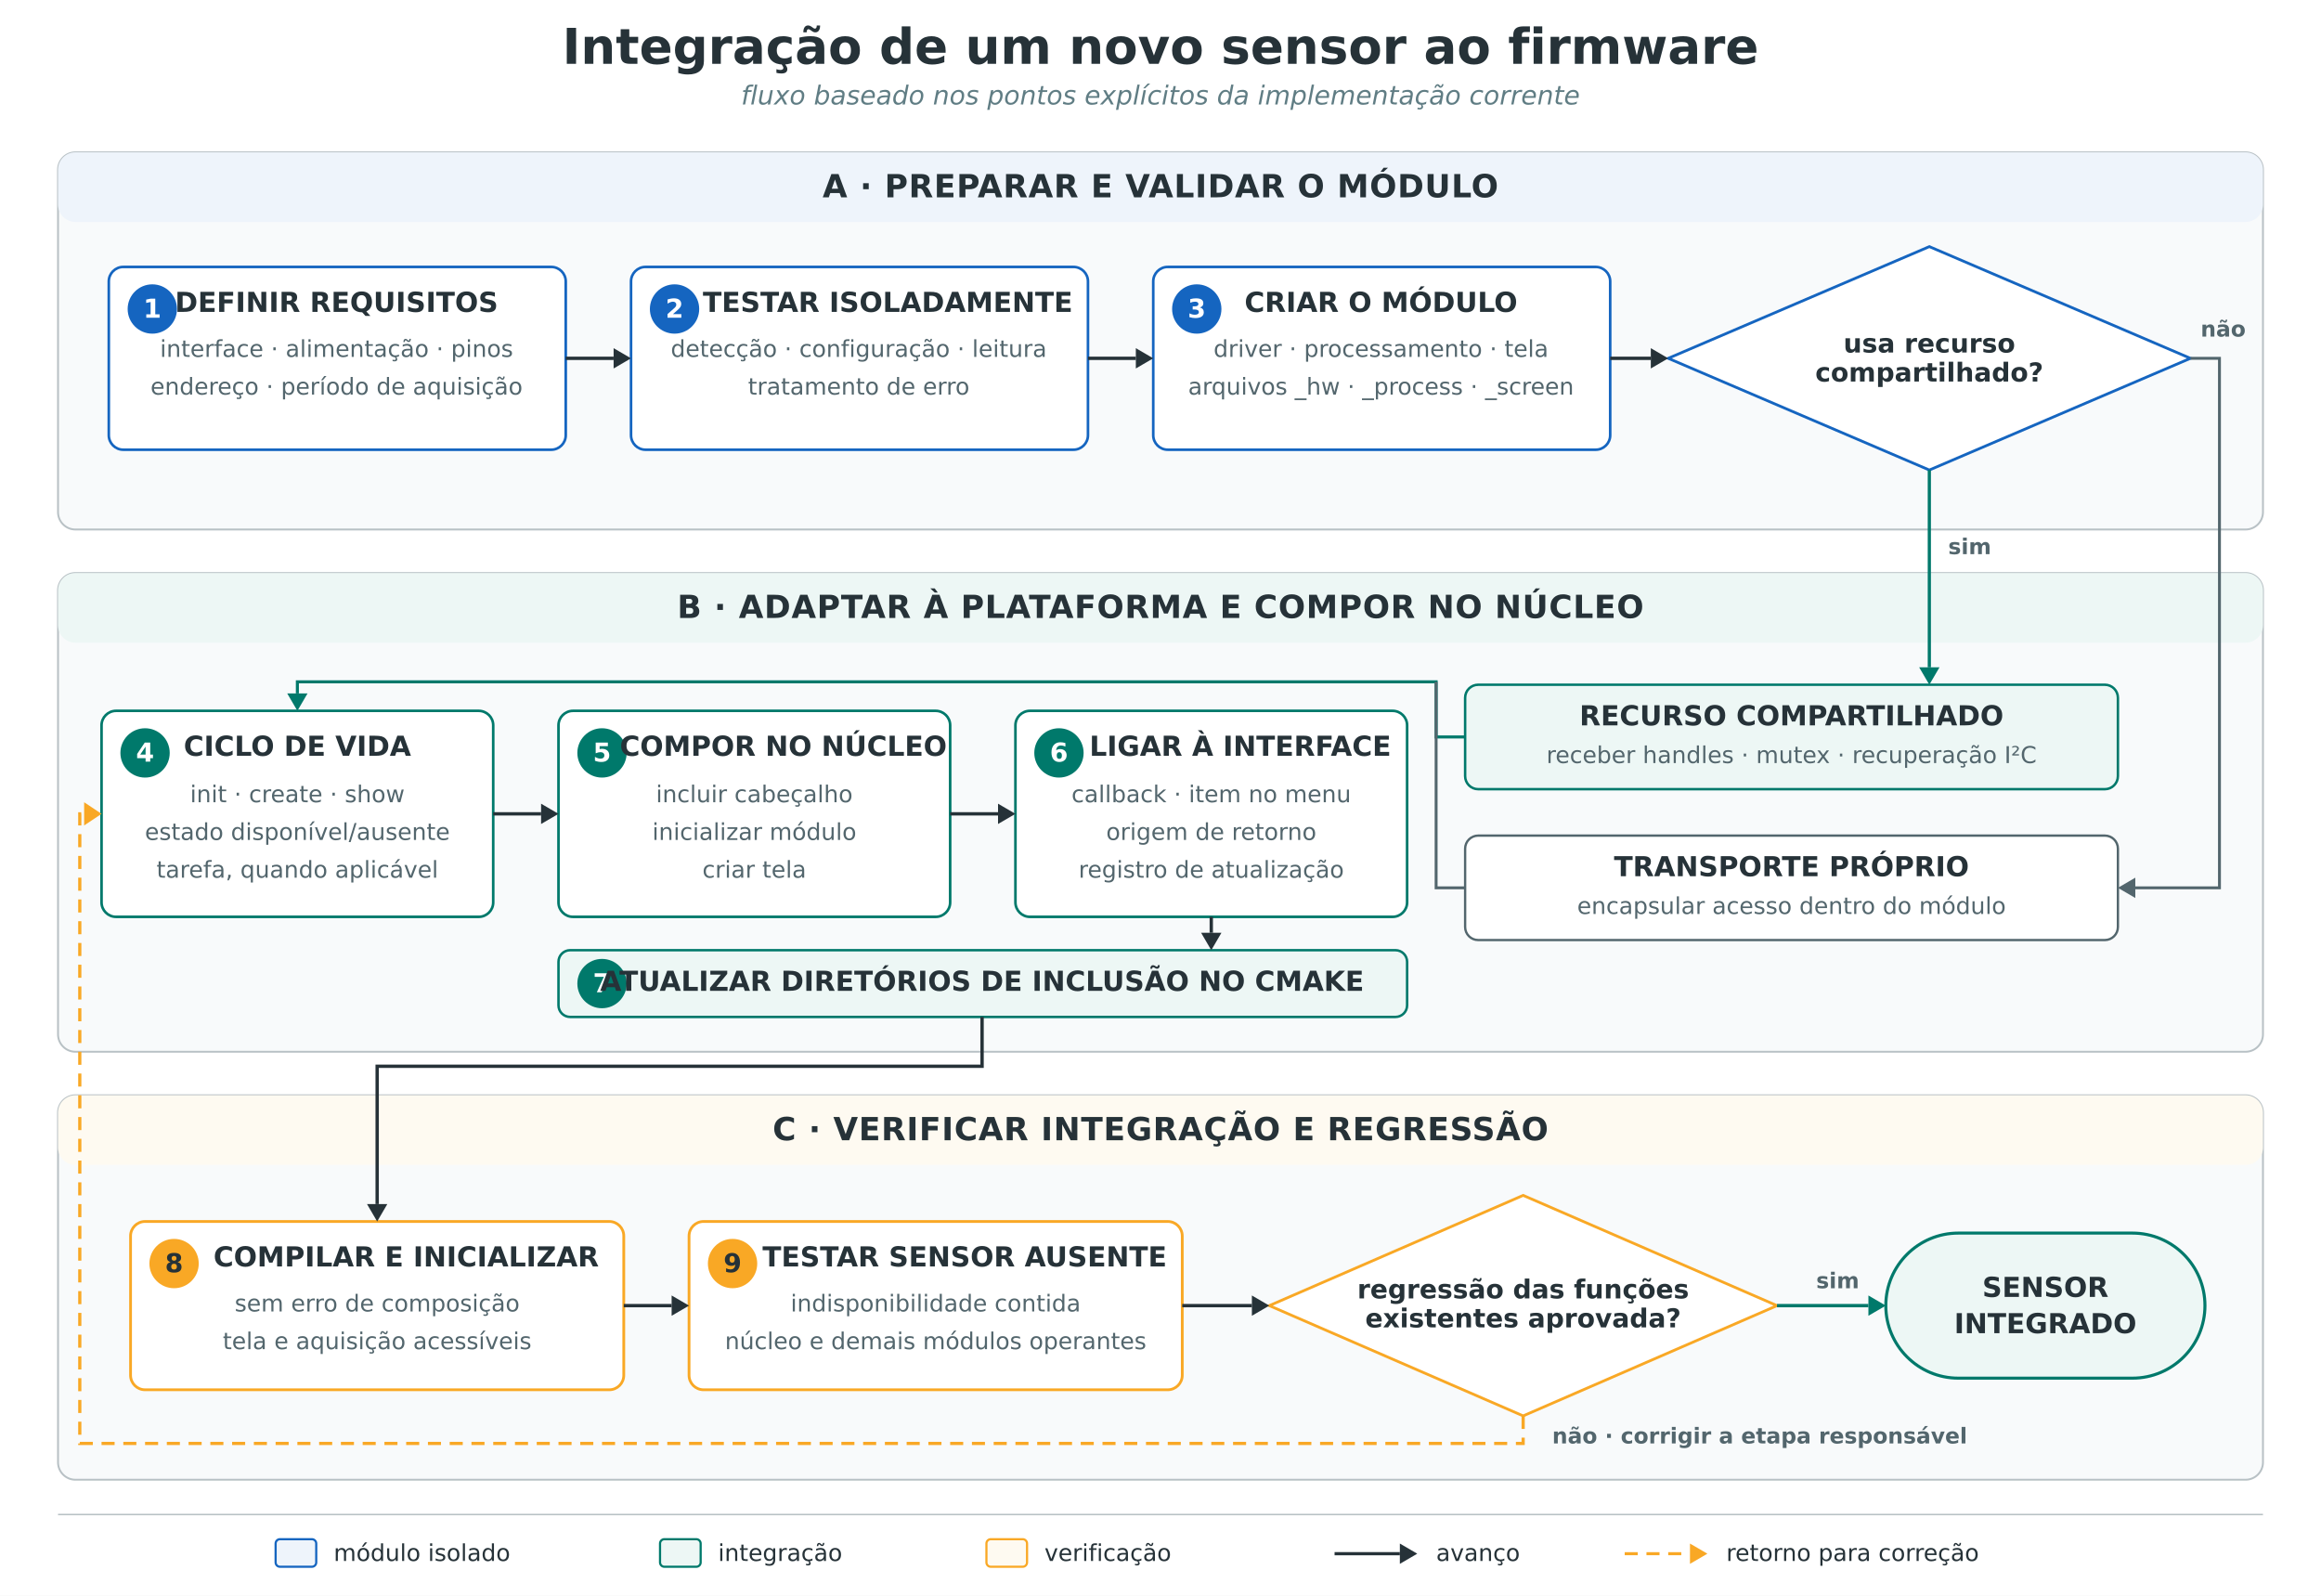
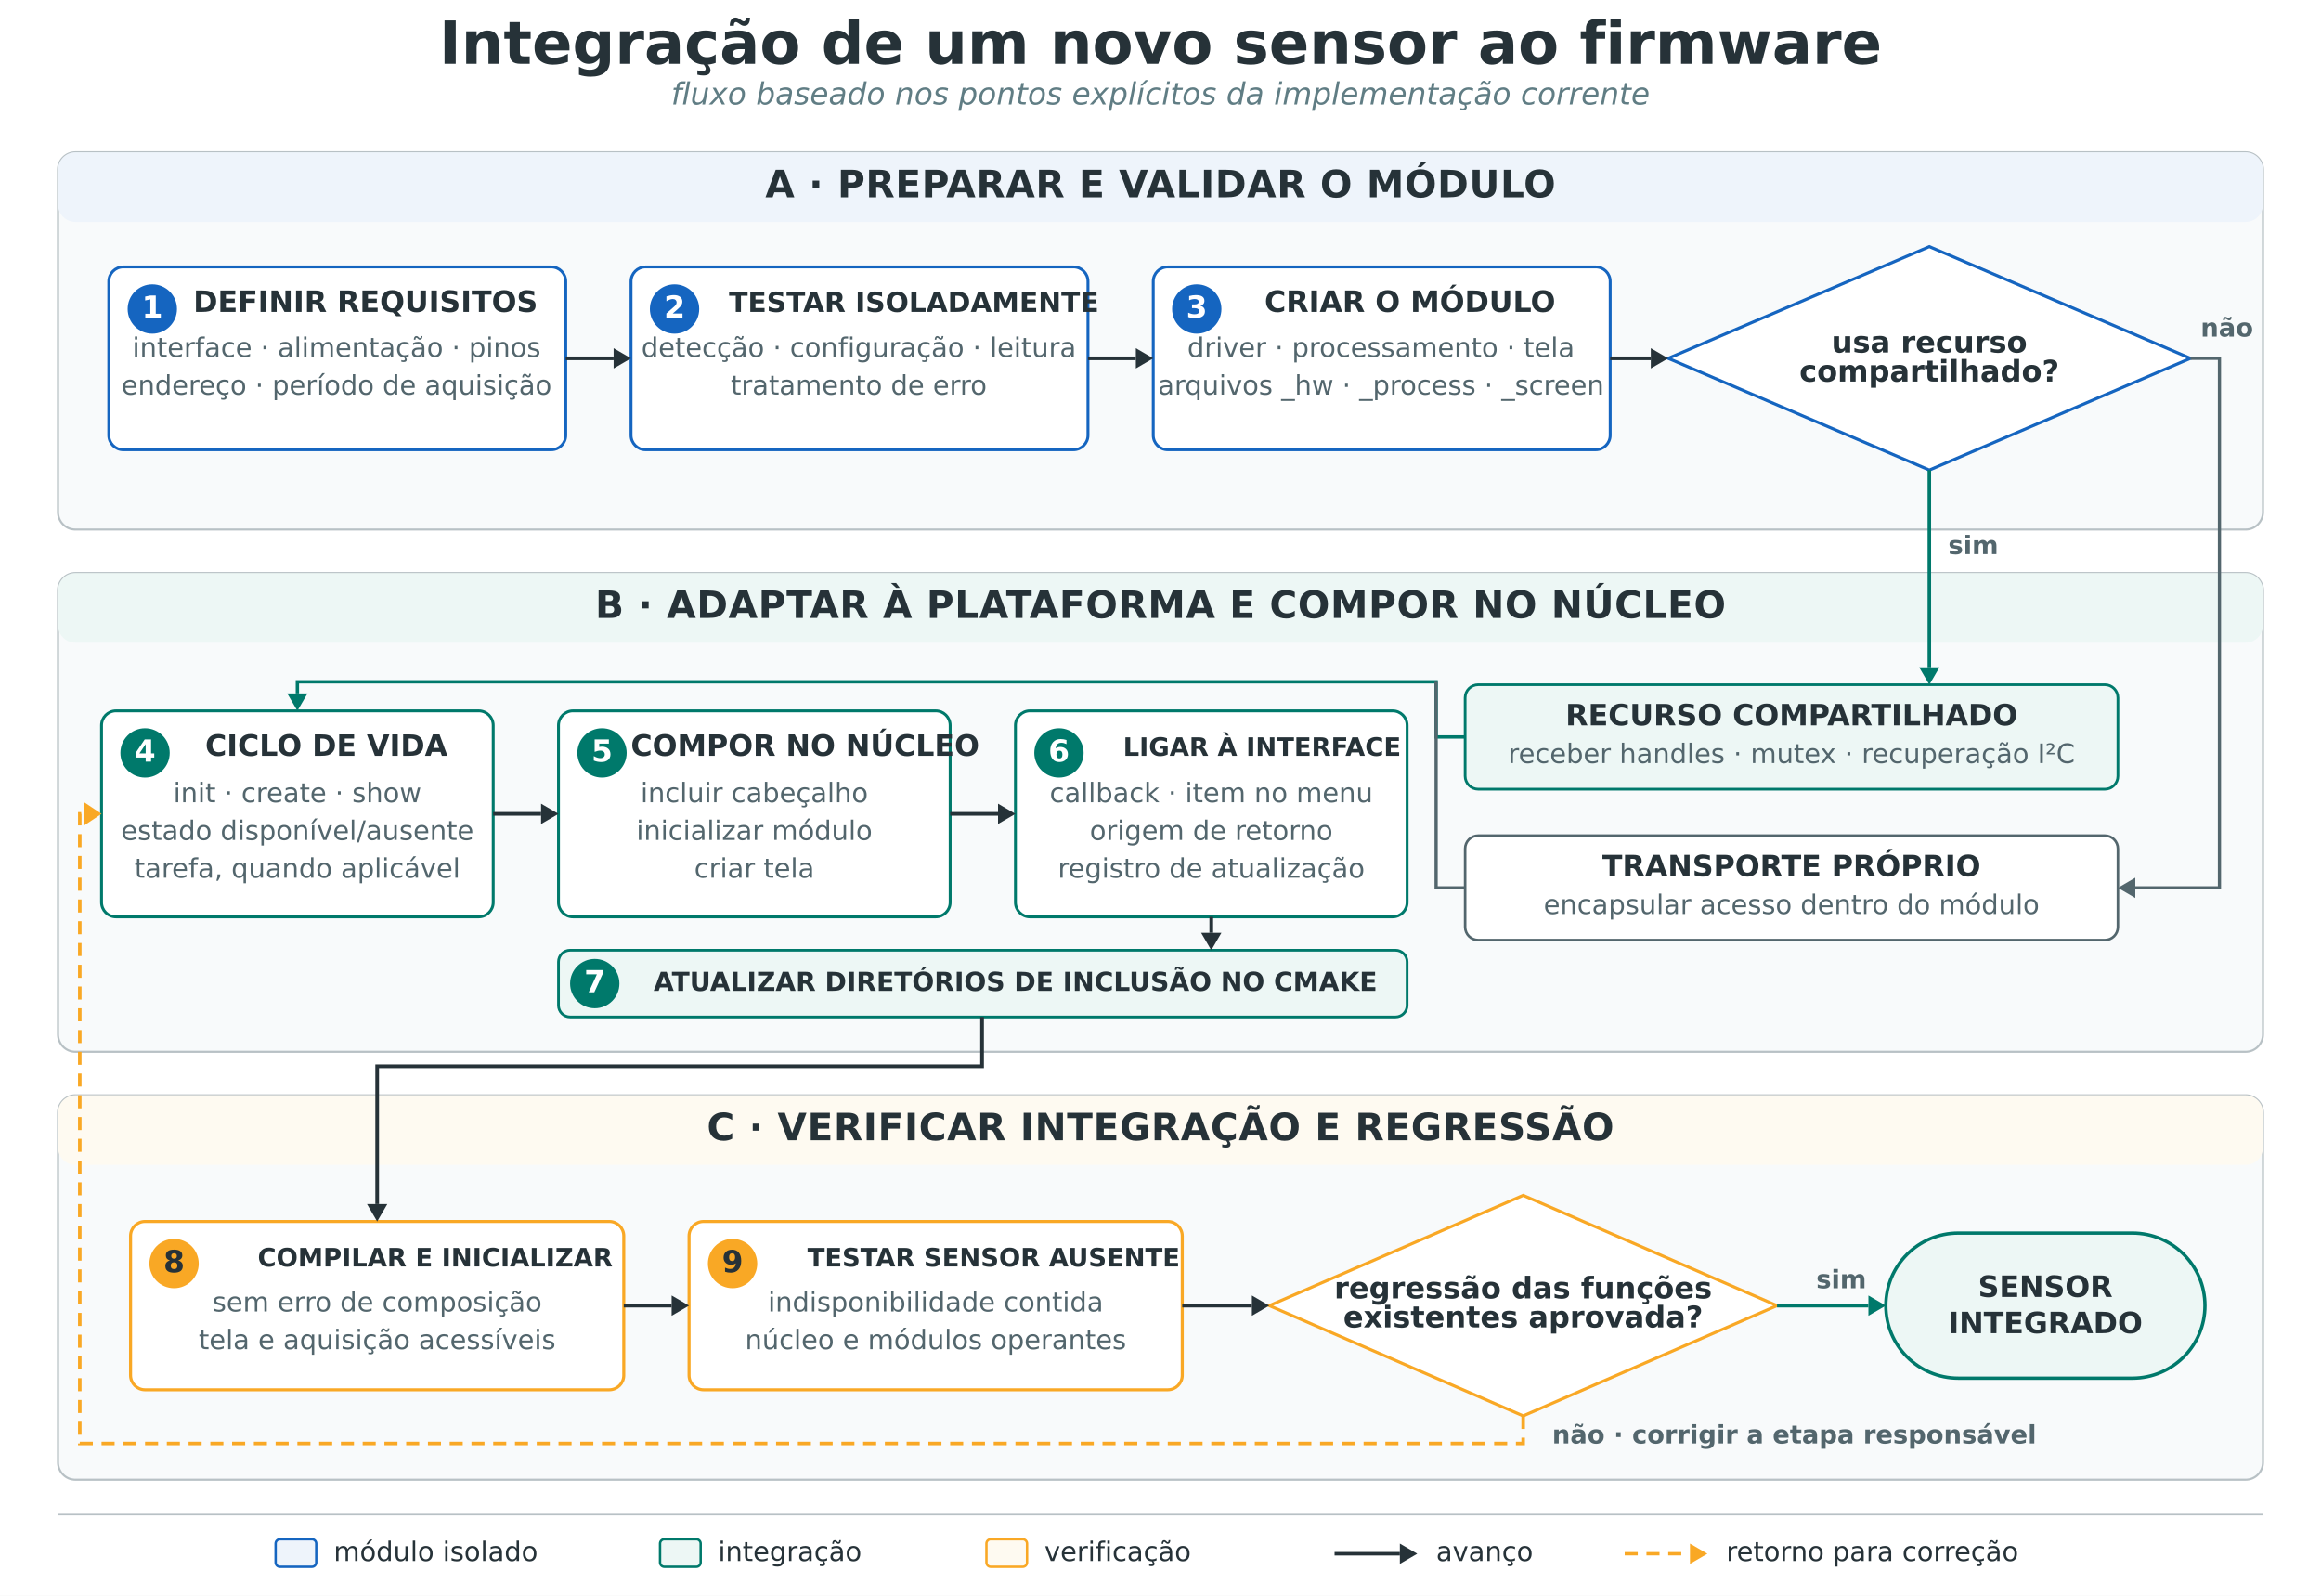
<svg xmlns="http://www.w3.org/2000/svg" viewBox="0 0 1600 1100" width="1600" height="1100" font-family="DejaVu Sans, Liberation Sans, sans-serif" role="img" aria-label="Fluxograma para integração de um novo sensor ao firmware. O fluxo parte dos requisitos e do teste standalone, cria driver, processamento e tela, trata recursos compartilhados, compõe explicitamente o módulo no núcleo e na interface, atualiza a configuração de compilação e termina com testes do sensor presente, ausente e regressão das funções existentes.">
  <style>
-     .title { font-size: 34px; font-weight: 700; fill: #263238; }
-     .subtitle { font-size: 18px; font-style: italic; fill: #607D84; }
-     .lane { font-size: 22px; font-weight: 700; fill: #263238; letter-spacing: .5px; }
-     .step { font-size: 19px; font-weight: 700; fill: #263238; }
-     .detail { font-size: 16px; fill: #53666D; }
-     .decision { font-size: 18px; font-weight: 700; fill: #263238; }
-     .edge { font-size: 15px; font-weight: 700; fill: #53666D; }
-     .number { font-size: 18px; font-weight: 700; fill: #FFFFFF; }
-     .number-dark { font-size: 18px; font-weight: 700; fill: #263238; }
-     .legend { font-size: 16px; fill: #263238; }
+     .title { font-size: 41px; font-weight: 700; fill: #263238; }
+     .subtitle { font-size: 21px; font-style: italic; fill: #607D84; }
+     .lane { font-size: 26px; font-weight: 700; fill: #263238; letter-spacing: .4px; }
+     .step { font-size: 20.25px; font-weight: 700; fill: #263238; }
+     .detail { font-size: 18.5px; fill: #53666D; }
+     .decision { font-size: 20.5px; font-weight: 700; fill: #263238; }
+     .edge { font-size: 17.5px; font-weight: 700; fill: #53666D; }
+     .number { font-size: 21px; font-weight: 700; fill: #FFFFFF; }
+     .number-dark { font-size: 21px; font-weight: 700; fill: #263238; }
+     .legend { font-size: 18.5px; fill: #263238; }
  </style>
  <defs>
    <marker id="arrow-dark" viewBox="0 0 10 10" refX="9" refY="5" markerWidth="7" markerHeight="7" orient="auto-start-reverse">
      <path d="M 0 0 L 10 5 L 0 10 z" fill="#263238" />
    </marker>
    <marker id="arrow-blue" viewBox="0 0 10 10" refX="9" refY="5" markerWidth="7" markerHeight="7" orient="auto-start-reverse">
      <path d="M 0 0 L 10 5 L 0 10 z" fill="#1565C0" />
    </marker>
    <marker id="arrow-teal" viewBox="0 0 10 10" refX="9" refY="5" markerWidth="7" markerHeight="7" orient="auto-start-reverse">
      <path d="M 0 0 L 10 5 L 0 10 z" fill="#00796B" />
    </marker>
    <marker id="arrow-amber" viewBox="0 0 10 10" refX="0" refY="5" markerWidth="7" markerHeight="7" orient="auto-start-reverse">
      <path d="M 0 0 L 10 5 L 0 10 z" fill="#F9A825" />
    </marker>
  </defs>
  <rect width="1600" height="1100" fill="#FFFFFF" />
  <text x="800" y="44" text-anchor="middle" class="title">Integração de um novo sensor ao firmware</text>
  <text x="800" y="72" text-anchor="middle" class="subtitle">fluxo baseado nos pontos explícitos da implementação corrente</text>
-   <rect x="40" y="105" width="1520" height="260" rx="12" fill="#F8FAFB" stroke="#B8C1C5" stroke-width="1.3" />
+   <rect x="40" y="105" width="1520" height="260" rx="12" fill="#F8FAFB" stroke="#B8C1C5" stroke-width="1.43" />
  <rect x="40" y="105" width="1520" height="48" rx="12" fill="#EEF4FB" />
  <text x="800" y="136" text-anchor="middle" class="lane">A · PREPARAR E VALIDAR O MÓDULO</text>
  <g>
-     <rect x="75" y="184" width="315" height="126" rx="10" fill="#FFFFFF" stroke="#1565C0" stroke-width="1.8" />
+     <rect x="75" y="184" width="315" height="126" rx="10" fill="#FFFFFF" stroke="#1565C0" stroke-width="1.98" />
    <circle cx="105" cy="213" r="17" fill="#1565C0" />
    <text x="105" y="219" text-anchor="middle" class="number">1</text>
-     <text x="232" y="215" text-anchor="middle" class="step">DEFINIR REQUISITOS</text>
+     <text x="252" y="215" text-anchor="middle" class="step">DEFINIR REQUISITOS</text>
    <text x="232" y="246" text-anchor="middle" class="detail">interface · alimentação · pinos</text>
    <text x="232" y="272" text-anchor="middle" class="detail">endereço · período de aquisição</text>
  </g>
  <g>
-     <rect x="435" y="184" width="315" height="126" rx="10" fill="#FFFFFF" stroke="#1565C0" stroke-width="1.8" />
+     <rect x="435" y="184" width="315" height="126" rx="10" fill="#FFFFFF" stroke="#1565C0" stroke-width="1.98" />
    <circle cx="465" cy="213" r="17" fill="#1565C0" />
    <text x="465" y="219" text-anchor="middle" class="number">2</text>
-     <text x="612" y="215" text-anchor="middle" class="step">TESTAR ISOLADAMENTE</text>
+     <text x="630" y="215" text-anchor="middle" class="step" style="font-size:19px">TESTAR ISOLADAMENTE</text>
    <text x="592" y="246" text-anchor="middle" class="detail">detecção · configuração · leitura</text>
    <text x="592" y="272" text-anchor="middle" class="detail">tratamento de erro</text>
  </g>
  <g>
-     <rect x="795" y="184" width="315" height="126" rx="10" fill="#FFFFFF" stroke="#1565C0" stroke-width="1.8" />
+     <rect x="795" y="184" width="315" height="126" rx="10" fill="#FFFFFF" stroke="#1565C0" stroke-width="1.98" />
    <circle cx="825" cy="213" r="17" fill="#1565C0" />
    <text x="825" y="219" text-anchor="middle" class="number">3</text>
-     <text x="952" y="215" text-anchor="middle" class="step">CRIAR O MÓDULO</text>
+     <text x="972" y="215" text-anchor="middle" class="step">CRIAR O MÓDULO</text>
    <text x="952" y="246" text-anchor="middle" class="detail">driver · processamento · tela</text>
    <text x="952" y="272" text-anchor="middle" class="detail">arquivos _hw · _process · _screen</text>
  </g>
-   <polygon points="1330,170 1510,247 1330,324 1150,247" fill="#FFFFFF" stroke="#1565C0" stroke-width="1.9" />
+   <polygon points="1330,170 1510,247 1330,324 1150,247" fill="#FFFFFF" stroke="#1565C0" stroke-width="2.09" />
  <text x="1330" y="243" text-anchor="middle" class="decision">usa recurso</text>
  <text x="1330" y="263" text-anchor="middle" class="decision">compartilhado?</text>
-   <path d="M390 247 H423" fill="none" stroke="#263238" stroke-width="2.3" />
+   <path d="M390 247 H423" fill="none" stroke="#263238" stroke-width="2.53" />
  <polygon points="423,240 423,254 435,247" fill="#263238" />
-   <path d="M750 247 H783" fill="none" stroke="#263238" stroke-width="2.3" />
+   <path d="M750 247 H783" fill="none" stroke="#263238" stroke-width="2.53" />
  <polygon points="783,240 783,254 795,247" fill="#263238" />
-   <path d="M1110 247 H1138" fill="none" stroke="#263238" stroke-width="2.3" />
+   <path d="M1110 247 H1138" fill="none" stroke="#263238" stroke-width="2.53" />
  <polygon points="1138,240 1138,254 1150,247" fill="#263238" />
-   <rect x="40" y="395" width="1520" height="330" rx="12" fill="#F8FAFB" stroke="#B8C1C5" stroke-width="1.3" />
+   <rect x="40" y="395" width="1520" height="330" rx="12" fill="#F8FAFB" stroke="#B8C1C5" stroke-width="1.43" />
  <rect x="40" y="395" width="1520" height="48" rx="12" fill="#EDF7F5" />
  <text x="800" y="426" text-anchor="middle" class="lane">B · ADAPTAR À PLATAFORMA E COMPOR NO NÚCLEO</text>
  <g>
-     <rect x="1010" y="472" width="450" height="72" rx="9" fill="#EDF7F5" stroke="#00796B" stroke-width="1.7" />
+     <rect x="1010" y="472" width="450" height="72" rx="9" fill="#EDF7F5" stroke="#00796B" stroke-width="1.87" />
    <text x="1235" y="500" text-anchor="middle" class="step">RECURSO COMPARTILHADO</text>
    <text x="1235" y="526" text-anchor="middle" class="detail">receber handles · mutex · recuperação I²C</text>
  </g>
  <g>
-     <rect x="1010" y="576" width="450" height="72" rx="9" fill="#FFFFFF" stroke="#53666D" stroke-width="1.6" />
+     <rect x="1010" y="576" width="450" height="72" rx="9" fill="#FFFFFF" stroke="#53666D" stroke-width="1.76" />
    <text x="1235" y="604" text-anchor="middle" class="step">TRANSPORTE PRÓPRIO</text>
    <text x="1235" y="630" text-anchor="middle" class="detail">encapsular acesso dentro do módulo</text>
  </g>
  <g>
-     <rect x="70" y="490" width="270" height="142" rx="10" fill="#FFFFFF" stroke="#00796B" stroke-width="1.8" />
+     <rect x="70" y="490" width="270" height="142" rx="10" fill="#FFFFFF" stroke="#00796B" stroke-width="1.98" />
    <circle cx="100" cy="519" r="17" fill="#00796B" />
    <text x="100" y="525" text-anchor="middle" class="number">4</text>
-     <text x="205" y="521" text-anchor="middle" class="step">CICLO DE VIDA</text>
+     <text x="225" y="521" text-anchor="middle" class="step">CICLO DE VIDA</text>
    <text x="205" y="553" text-anchor="middle" class="detail">init · create · show</text>
    <text x="205" y="579" text-anchor="middle" class="detail">estado disponível/ausente</text>
    <text x="205" y="605" text-anchor="middle" class="detail">tarefa, quando aplicável</text>
  </g>
  <g>
-     <rect x="385" y="490" width="270" height="142" rx="10" fill="#FFFFFF" stroke="#00796B" stroke-width="1.8" />
+     <rect x="385" y="490" width="270" height="142" rx="10" fill="#FFFFFF" stroke="#00796B" stroke-width="1.98" />
    <circle cx="415" cy="519" r="17" fill="#00796B" />
    <text x="415" y="525" text-anchor="middle" class="number">5</text>
-     <text x="540" y="521" text-anchor="middle" class="step">COMPOR NO NÚCLEO</text>
+     <text x="555" y="521" text-anchor="middle" class="step">COMPOR NO NÚCLEO</text>
    <text x="520" y="553" text-anchor="middle" class="detail">incluir cabeçalho</text>
    <text x="520" y="579" text-anchor="middle" class="detail">inicializar módulo</text>
    <text x="520" y="605" text-anchor="middle" class="detail">criar tela</text>
  </g>
  <g>
-     <rect x="700" y="490" width="270" height="142" rx="10" fill="#FFFFFF" stroke="#00796B" stroke-width="1.8" />
+     <rect x="700" y="490" width="270" height="142" rx="10" fill="#FFFFFF" stroke="#00796B" stroke-width="1.98" />
    <circle cx="730" cy="519" r="17" fill="#00796B" />
    <text x="730" y="525" text-anchor="middle" class="number">6</text>
-     <text x="855" y="521" text-anchor="middle" class="step">LIGAR À INTERFACE</text>
+     <text x="870" y="521" text-anchor="middle" class="step" style="font-size:17.5px">LIGAR À INTERFACE</text>
    <text x="835" y="553" text-anchor="middle" class="detail">callback · item no menu</text>
    <text x="835" y="579" text-anchor="middle" class="detail">origem de retorno</text>
    <text x="835" y="605" text-anchor="middle" class="detail">registro de atualização</text>
  </g>
  <g>
-     <rect x="385" y="655" width="585" height="46" rx="8" fill="#EDF7F5" stroke="#00796B" stroke-width="1.7" />
-     <circle cx="415" cy="678" r="17" fill="#00796B" />
-     <text x="415" y="684" text-anchor="middle" class="number">7</text>
-     <text x="677" y="683" text-anchor="middle" class="step">ATUALIZAR DIRETÓRIOS DE INCLUSÃO NO CMAKE</text>
+     <rect x="385" y="655" width="585" height="46" rx="8" fill="#EDF7F5" stroke="#00796B" stroke-width="1.87" />
+     <circle cx="410" cy="678" r="17" fill="#00796B" />
+     <text x="410" y="684" text-anchor="middle" class="number">7</text>
+     <text x="700" y="683" text-anchor="middle" class="step" style="font-size:18px">ATUALIZAR DIRETÓRIOS DE INCLUSÃO NO CMAKE</text>
  </g>
-   <path d="M1330 324 V460" fill="none" stroke="#00796B" stroke-width="2.2" />
+   <path d="M1330 324 V460" fill="none" stroke="#00796B" stroke-width="2.42" />
  <polygon points="1323,460 1337,460 1330,472" fill="#00796B" />
  <text x="1343" y="382" class="edge">sim</text>
-   <path d="M1510 247 H1530 V612 H1472" fill="none" stroke="#53666D" stroke-width="2" />
+   <path d="M1510 247 H1530 V612 H1472" fill="none" stroke="#53666D" stroke-width="2.20" />
  <polygon points="1472,605 1472,619 1460,612" fill="#53666D" />
  <text x="1517" y="232" class="edge">não</text>
-   <path d="M1010 508 H990 V470 H205 V478" fill="none" stroke="#00796B" stroke-width="2.1" />
+   <path d="M1010 508 H990 V470 H205 V478" fill="none" stroke="#00796B" stroke-width="2.31" />
  <polygon points="198,478 212,478 205,490" fill="#00796B" />
-   <path d="M1010 612 H990 V470" fill="none" stroke="#53666D" stroke-width="2" />
-   <path d="M340 561 H373" fill="none" stroke="#263238" stroke-width="2.3" />
+   <path d="M1010 612 H990 V470" fill="none" stroke="#53666D" stroke-width="2.20" />
+   <path d="M340 561 H373" fill="none" stroke="#263238" stroke-width="2.53" />
  <polygon points="373,554 373,568 385,561" fill="#263238" />
-   <path d="M655 561 H688" fill="none" stroke="#263238" stroke-width="2.3" />
+   <path d="M655 561 H688" fill="none" stroke="#263238" stroke-width="2.53" />
  <polygon points="688,554 688,568 700,561" fill="#263238" />
-   <path d="M835 632 V643" fill="none" stroke="#263238" stroke-width="2.3" />
+   <path d="M835 632 V643" fill="none" stroke="#263238" stroke-width="2.53" />
  <polygon points="828,643 842,643 835,655" fill="#263238" />
-   <rect x="40" y="755" width="1520" height="265" rx="12" fill="#F8FAFB" stroke="#B8C1C5" stroke-width="1.3" />
+   <rect x="40" y="755" width="1520" height="265" rx="12" fill="#F8FAFB" stroke="#B8C1C5" stroke-width="1.43" />
  <rect x="40" y="755" width="1520" height="48" rx="12" fill="#FEFAF1" />
  <text x="800" y="786" text-anchor="middle" class="lane">C · VERIFICAR INTEGRAÇÃO E REGRESSÃO</text>
  <g>
-     <rect x="90" y="842" width="340" height="116" rx="10" fill="#FFFFFF" stroke="#F9A825" stroke-width="1.9" />
+     <rect x="90" y="842" width="340" height="116" rx="10" fill="#FFFFFF" stroke="#F9A825" stroke-width="2.09" />
    <circle cx="120" cy="871" r="17" fill="#F9A825" />
    <text x="120" y="877" text-anchor="middle" class="number-dark">8</text>
-     <text x="280" y="873" text-anchor="middle" class="step">COMPILAR E INICIALIZAR</text>
+     <text x="300" y="873" text-anchor="middle" class="step" style="font-size:17.5px">COMPILAR E INICIALIZAR</text>
    <text x="260" y="904" text-anchor="middle" class="detail">sem erro de composição</text>
    <text x="260" y="930" text-anchor="middle" class="detail">tela e aquisição acessíveis</text>
  </g>
  <g>
-     <rect x="475" y="842" width="340" height="116" rx="10" fill="#FFFFFF" stroke="#F9A825" stroke-width="1.9" />
+     <rect x="475" y="842" width="340" height="116" rx="10" fill="#FFFFFF" stroke="#F9A825" stroke-width="2.09" />
    <circle cx="505" cy="871" r="17" fill="#F9A825" />
    <text x="505" y="877" text-anchor="middle" class="number-dark">9</text>
-     <text x="665" y="873" text-anchor="middle" class="step">TESTAR SENSOR AUSENTE</text>
+     <text x="685" y="873" text-anchor="middle" class="step" style="font-size:17.5px">TESTAR SENSOR AUSENTE</text>
    <text x="645" y="904" text-anchor="middle" class="detail">indisponibilidade contida</text>
-     <text x="645" y="930" text-anchor="middle" class="detail">núcleo e demais módulos operantes</text>
+     <text x="645" y="930" text-anchor="middle" class="detail">núcleo e módulos operantes</text>
  </g>
-   <polygon points="1050,824 1225,900 1050,976 875,900" fill="#FFFFFF" stroke="#F9A825" stroke-width="1.9" />
+   <polygon points="1050,824 1225,900 1050,976 875,900" fill="#FFFFFF" stroke="#F9A825" stroke-width="2.09" />
  <text x="1050" y="895" text-anchor="middle" class="decision">regressão das funções</text>
  <text x="1050" y="915" text-anchor="middle" class="decision">existentes aprovada?</text>
-   <rect x="1300" y="850" width="220" height="100" rx="50" fill="#EDF7F5" stroke="#00796B" stroke-width="2.1" />
+   <rect x="1300" y="850" width="220" height="100" rx="50" fill="#EDF7F5" stroke="#00796B" stroke-width="2.31" />
  <text x="1410" y="894" text-anchor="middle" class="step">SENSOR</text>
  <text x="1410" y="919" text-anchor="middle" class="step">INTEGRADO</text>
-   <path d="M677 701 V735 H260 V830" fill="none" stroke="#263238" stroke-width="2.3" />
+   <path d="M677 701 V735 H260 V830" fill="none" stroke="#263238" stroke-width="2.53" />
  <polygon points="253,830 267,830 260,842" fill="#263238" />
-   <path d="M430 900 H463" fill="none" stroke="#263238" stroke-width="2.3" />
+   <path d="M430 900 H463" fill="none" stroke="#263238" stroke-width="2.53" />
  <polygon points="463,893 463,907 475,900" fill="#263238" />
-   <path d="M815 900 H863" fill="none" stroke="#263238" stroke-width="2.3" />
+   <path d="M815 900 H863" fill="none" stroke="#263238" stroke-width="2.53" />
  <polygon points="863,893 863,907 875,900" fill="#263238" />
-   <path d="M1225 900 H1288" fill="none" stroke="#00796B" stroke-width="2.3" />
+   <path d="M1225 900 H1288" fill="none" stroke="#00796B" stroke-width="2.53" />
  <polygon points="1288,893 1288,907 1300,900" fill="#00796B" />
  <text x="1252" y="888" class="edge">sim</text>
-   <path d="M1050 976 V995 H55 V561 H58" fill="none" stroke="#F9A825" stroke-width="2.2" stroke-dasharray="9 6" />
+   <path d="M1050 976 V995 H55 V561 H58" fill="none" stroke="#F9A825" stroke-width="2.42" stroke-dasharray="9 6" />
  <polygon points="58,553 58,569 70,561" fill="#F9A825" />
  <text x="1070" y="995" class="edge">não · corrigir a etapa responsável</text>
-   <line x1="40" y1="1044" x2="1560" y2="1044" stroke="#B8C1C5" stroke-width="1" />
-   <rect x="190" y="1061" width="28" height="19" rx="3" fill="#EEF4FB" stroke="#1565C0" stroke-width="1.5" />
+   <line x1="40" y1="1044" x2="1560" y2="1044" stroke="#B8C1C5" stroke-width="1.10" />
+   <rect x="190" y="1061" width="28" height="19" rx="3" fill="#EEF4FB" stroke="#1565C0" stroke-width="1.65" />
  <text x="230" y="1076" class="legend">módulo isolado</text>
-   <rect x="455" y="1061" width="28" height="19" rx="3" fill="#EDF7F5" stroke="#00796B" stroke-width="1.5" />
+   <rect x="455" y="1061" width="28" height="19" rx="3" fill="#EDF7F5" stroke="#00796B" stroke-width="1.65" />
  <text x="495" y="1076" class="legend">integração</text>
-   <rect x="680" y="1061" width="28" height="19" rx="3" fill="#FEFAF1" stroke="#F9A825" stroke-width="1.5" />
+   <rect x="680" y="1061" width="28" height="19" rx="3" fill="#FEFAF1" stroke="#F9A825" stroke-width="1.65" />
  <text x="720" y="1076" class="legend">verificação</text>
-   <line x1="920" y1="1071" x2="965" y2="1071" stroke="#263238" stroke-width="2.2" />
+   <line x1="920" y1="1071" x2="965" y2="1071" stroke="#263238" stroke-width="2.42" />
  <polygon points="965,1064 965,1078 977,1071" fill="#263238" />
  <text x="990" y="1076" class="legend">avanço</text>
-   <line x1="1120" y1="1071" x2="1165" y2="1071" stroke="#F9A825" stroke-width="2.1" stroke-dasharray="9 6" />
+   <line x1="1120" y1="1071" x2="1165" y2="1071" stroke="#F9A825" stroke-width="2.31" stroke-dasharray="9 6" />
  <polygon points="1165,1064 1165,1078 1177,1071" fill="#F9A825" />
  <text x="1190" y="1076" class="legend">retorno para correção</text>
</svg>
